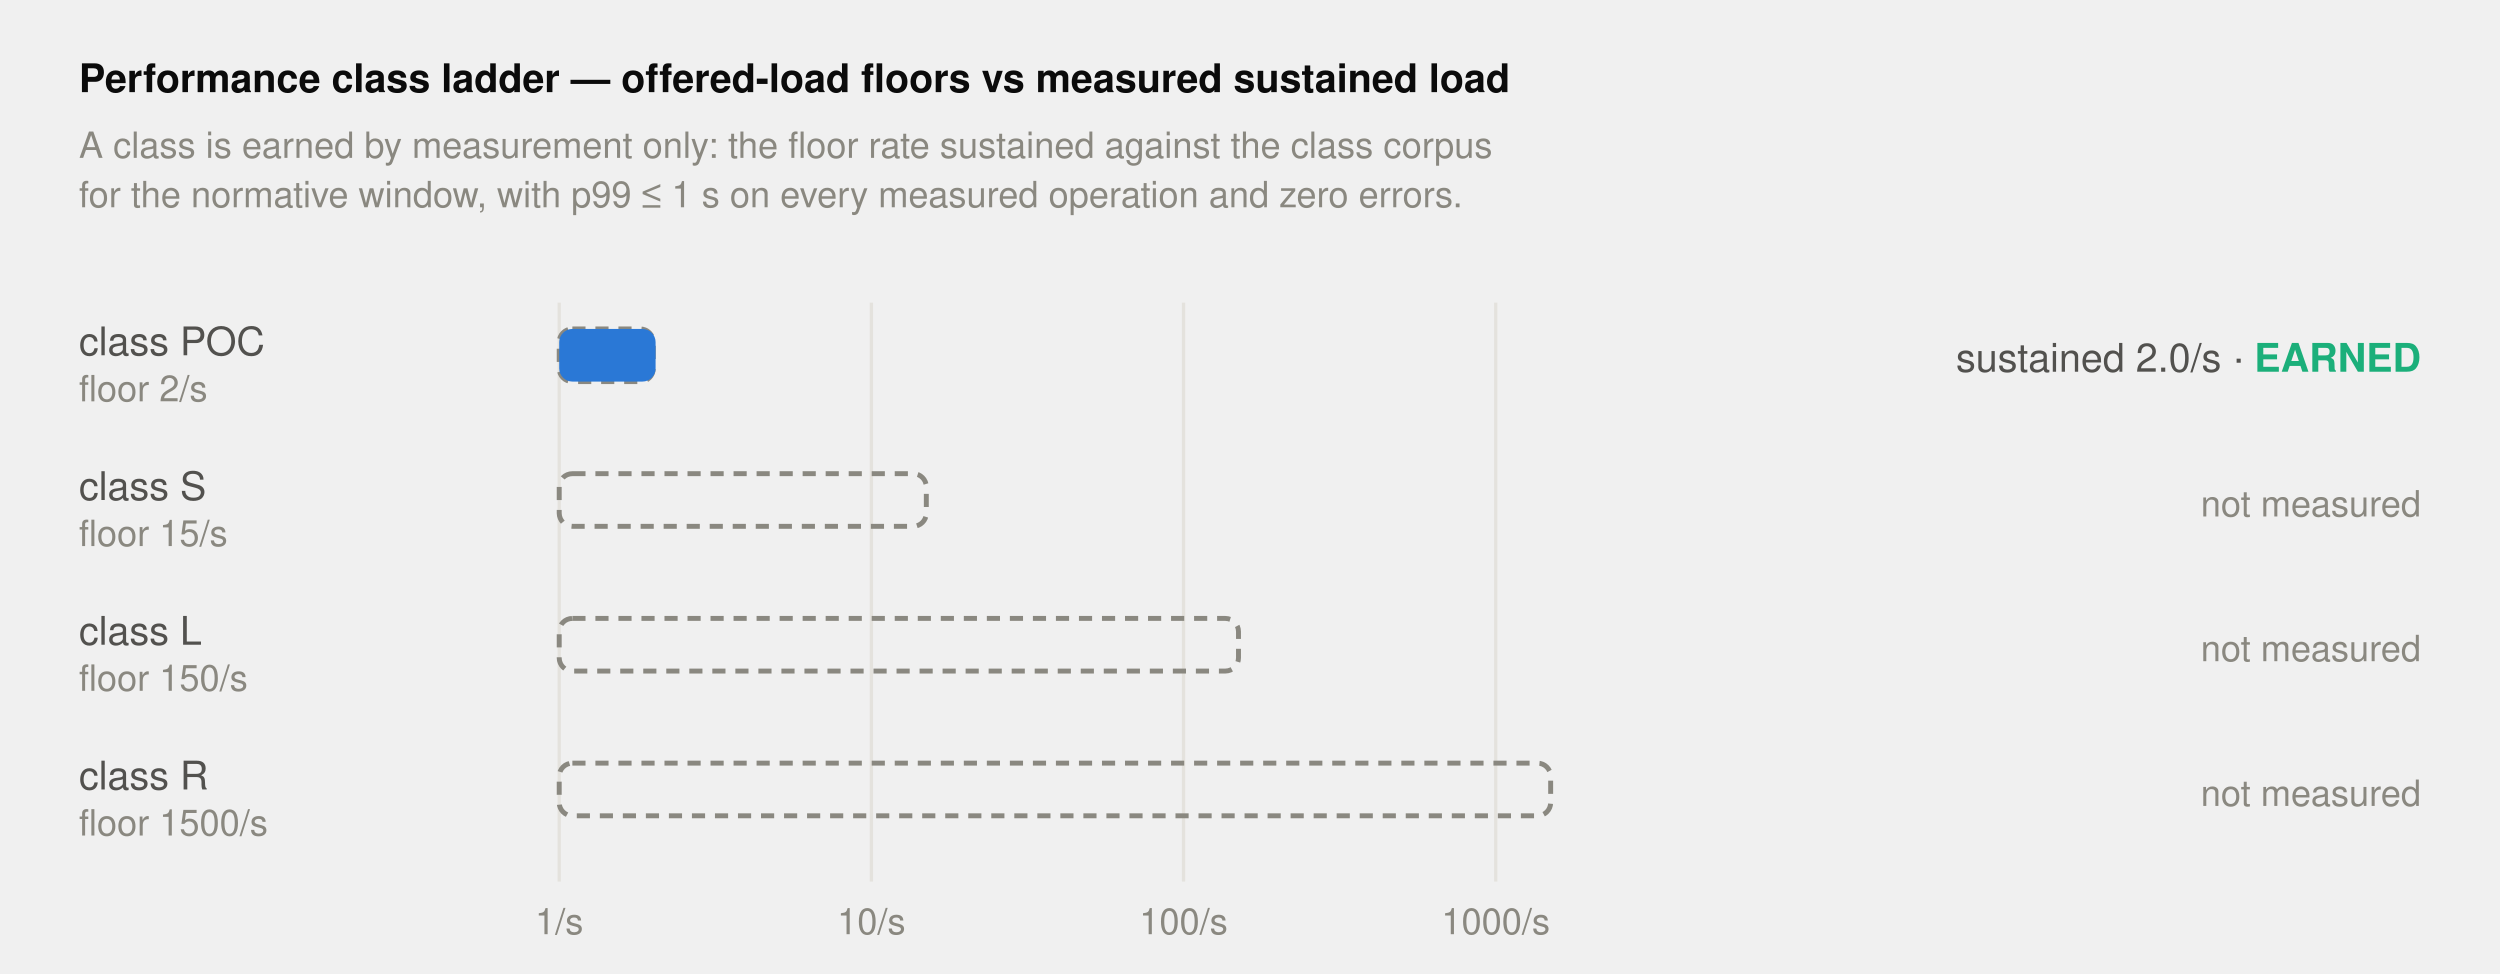
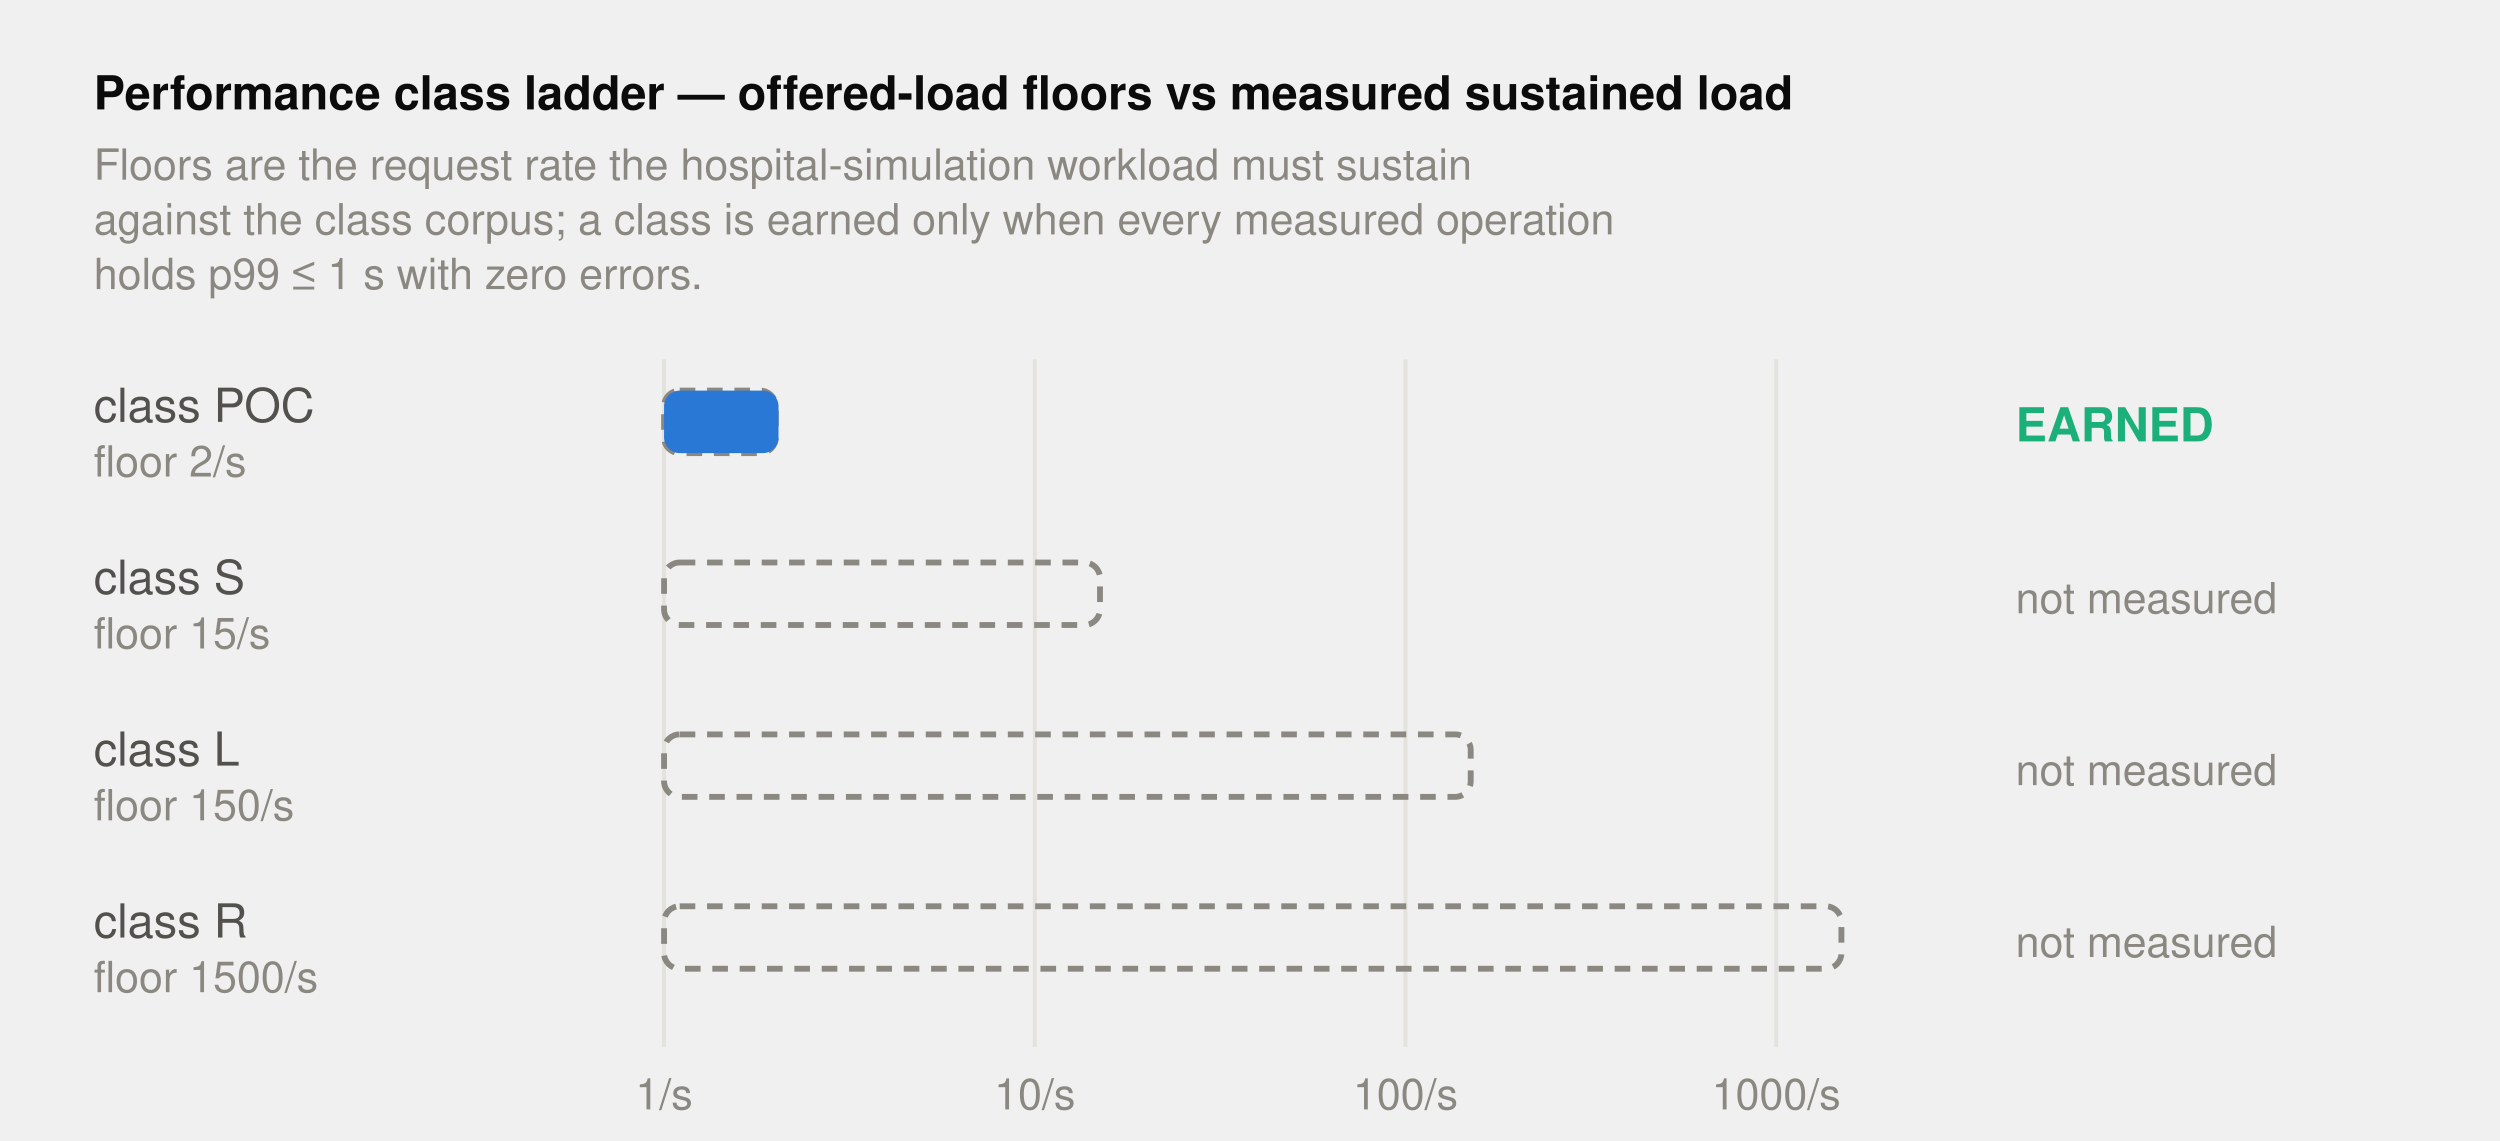
- <svg xmlns="http://www.w3.org/2000/svg" viewBox="0 0 760 296" width="760" height="296" role="img">
+ <svg xmlns="http://www.w3.org/2000/svg" viewBox="0 0 640 292" width="640" height="292" role="img">
  <style>
text { fill: #52514e; font: 12px -apple-system, 'Segoe UI', Helvetica, Arial, sans-serif; }
.title { fill: #0b0b0b; font-weight: 600; }
.muted { fill: #8a8880; font-size: 11px; }
.grid { stroke: #e4e2dd; stroke-width: 1; }
.p50 { fill: #7db4ea; } .p90 { fill: #3d7fd0; } .p99 { fill: #1b5cab; }
.measured { fill: #2a78d6; }
.floor { fill: none; stroke: #8a8880; stroke-width: 1.5; stroke-dasharray: 4 3; }
.earned { fill: #1baf7a; font-weight: 600; }
.notearned { fill: #b3261e; font-weight: 600; }
.slo { stroke: #b3261e; stroke-width: 1.5; stroke-dasharray: 6 4; }
.slotext { fill: #b3261e; font-size: 11px; }
@media (prefers-color-scheme: dark) {
text { fill: #c3c2b7; }
.title { fill: #ffffff; }
.muted { fill: #8f8e85; }
.grid { stroke: #3a3a38; }
.p50 { fill: #3d5f82; } .p90 { fill: #3987e5; } .p99 { fill: #9ec7ef; }
.measured { fill: #3987e5; }
.floor { stroke: #8f8e85; }
.earned { fill: #26c78d; }
.notearned { fill: #e5484d; }
.slo { stroke: #e5484d; }
.slotext { fill: #e5484d; }
}
</style>
  <text x="24" y="28" class="title">Performance class ladder — offered-load floors vs measured sustained load</text>
-   <text x="24" y="48" class="muted">A class is earned by measurement only: the floor rate sustained against the class corpus</text>
-   <text x="24" y="63" class="muted">for the normative window, with p99 ≤ 1 s on every measured operation and zero errors.</text>
+   <text x="24" y="46" class="muted">Floors are the request rate the hospital-simulation workload must sustain</text>
+   <text x="24" y="60" class="muted">against the class corpus; a class is earned only when every measured operation</text>
+   <text x="24" y="74" class="muted">holds p99 ≤ 1 s with zero errors.</text>
  <line x1="170.0" y1="92" x2="170.0" y2="268.0" class="grid" />
  <text x="170.0" y="284.0" class="muted" text-anchor="middle">1/s</text>
  <line x1="264.9" y1="92" x2="264.9" y2="268.0" class="grid" />
  <text x="264.9" y="284.0" class="muted" text-anchor="middle">10/s</text>
  <line x1="359.8" y1="92" x2="359.8" y2="268.0" class="grid" />
  <text x="359.8" y="284.0" class="muted" text-anchor="middle">100/s</text>
  <line x1="454.7" y1="92" x2="454.7" y2="268.0" class="grid" />
  <text x="454.7" y="284.0" class="muted" text-anchor="middle">1000/s</text>
  <text x="24" y="108.0">class POC</text>
  <text x="24" y="122.0" class="muted">floor 2/s</text>
  <rect x="170" y="100.0" width="28.6" height="16" rx="4" class="floor" />
  <rect x="170" y="100.0" width="29.3" height="16" rx="4" class="measured" />
-   <text x="736" y="113.0" text-anchor="end">sustained 2.0/s · <tspan class="earned">EARNED</tspan>
-   </text>
+   <text x="516" y="113.0" class="earned">EARNED</text>
  <text x="24" y="152.0">class S</text>
  <text x="24" y="166.0" class="muted">floor 15/s</text>
  <rect x="170" y="144.0" width="111.6" height="16" rx="4" class="floor" />
-   <text x="736" y="157.0" class="muted" text-anchor="end">not measured</text>
+   <text x="516" y="157.0" class="muted">not measured</text>
  <text x="24" y="196.0">class L</text>
  <text x="24" y="210.0" class="muted">floor 150/s</text>
  <rect x="170" y="188.0" width="206.5" height="16" rx="4" class="floor" />
-   <text x="736" y="201.0" class="muted" text-anchor="end">not measured</text>
+   <text x="516" y="201.0" class="muted">not measured</text>
  <text x="24" y="240.0">class R</text>
  <text x="24" y="254.0" class="muted">floor 1500/s</text>
  <rect x="170" y="232.0" width="301.4" height="16" rx="4" class="floor" />
-   <text x="736" y="245.0" class="muted" text-anchor="end">not measured</text>
+   <text x="516" y="245.0" class="muted">not measured</text>
</svg>
